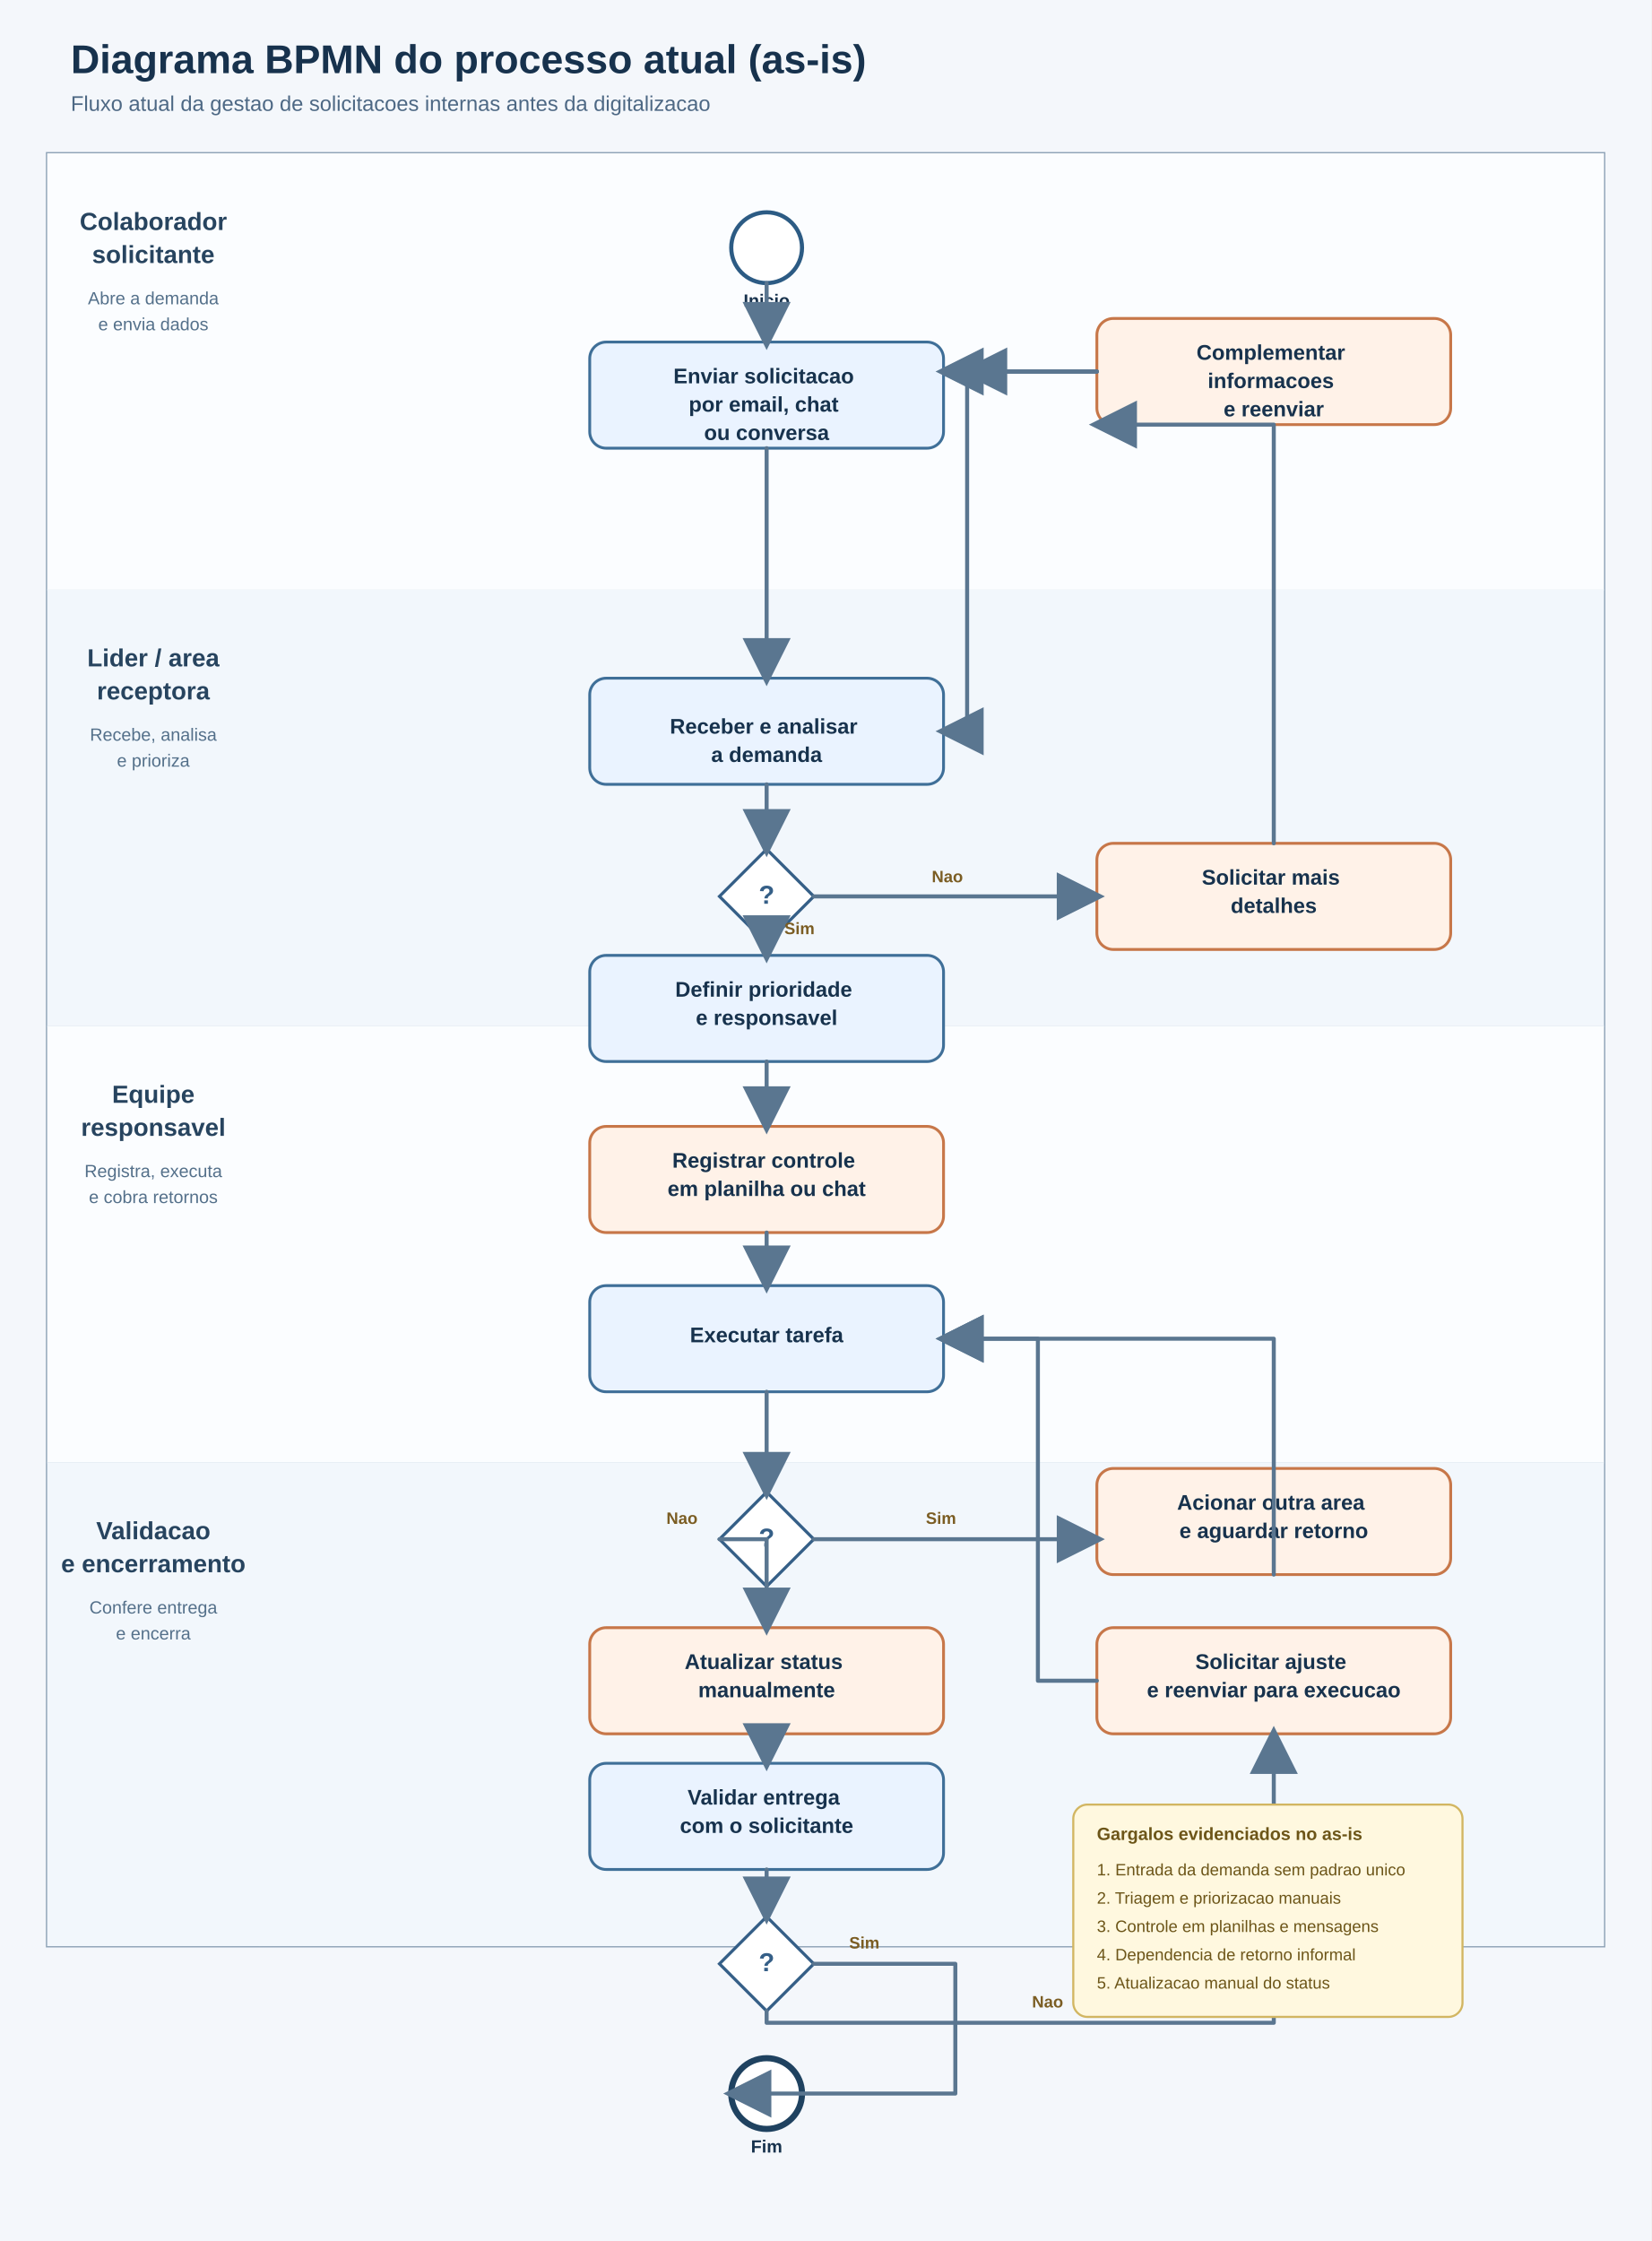
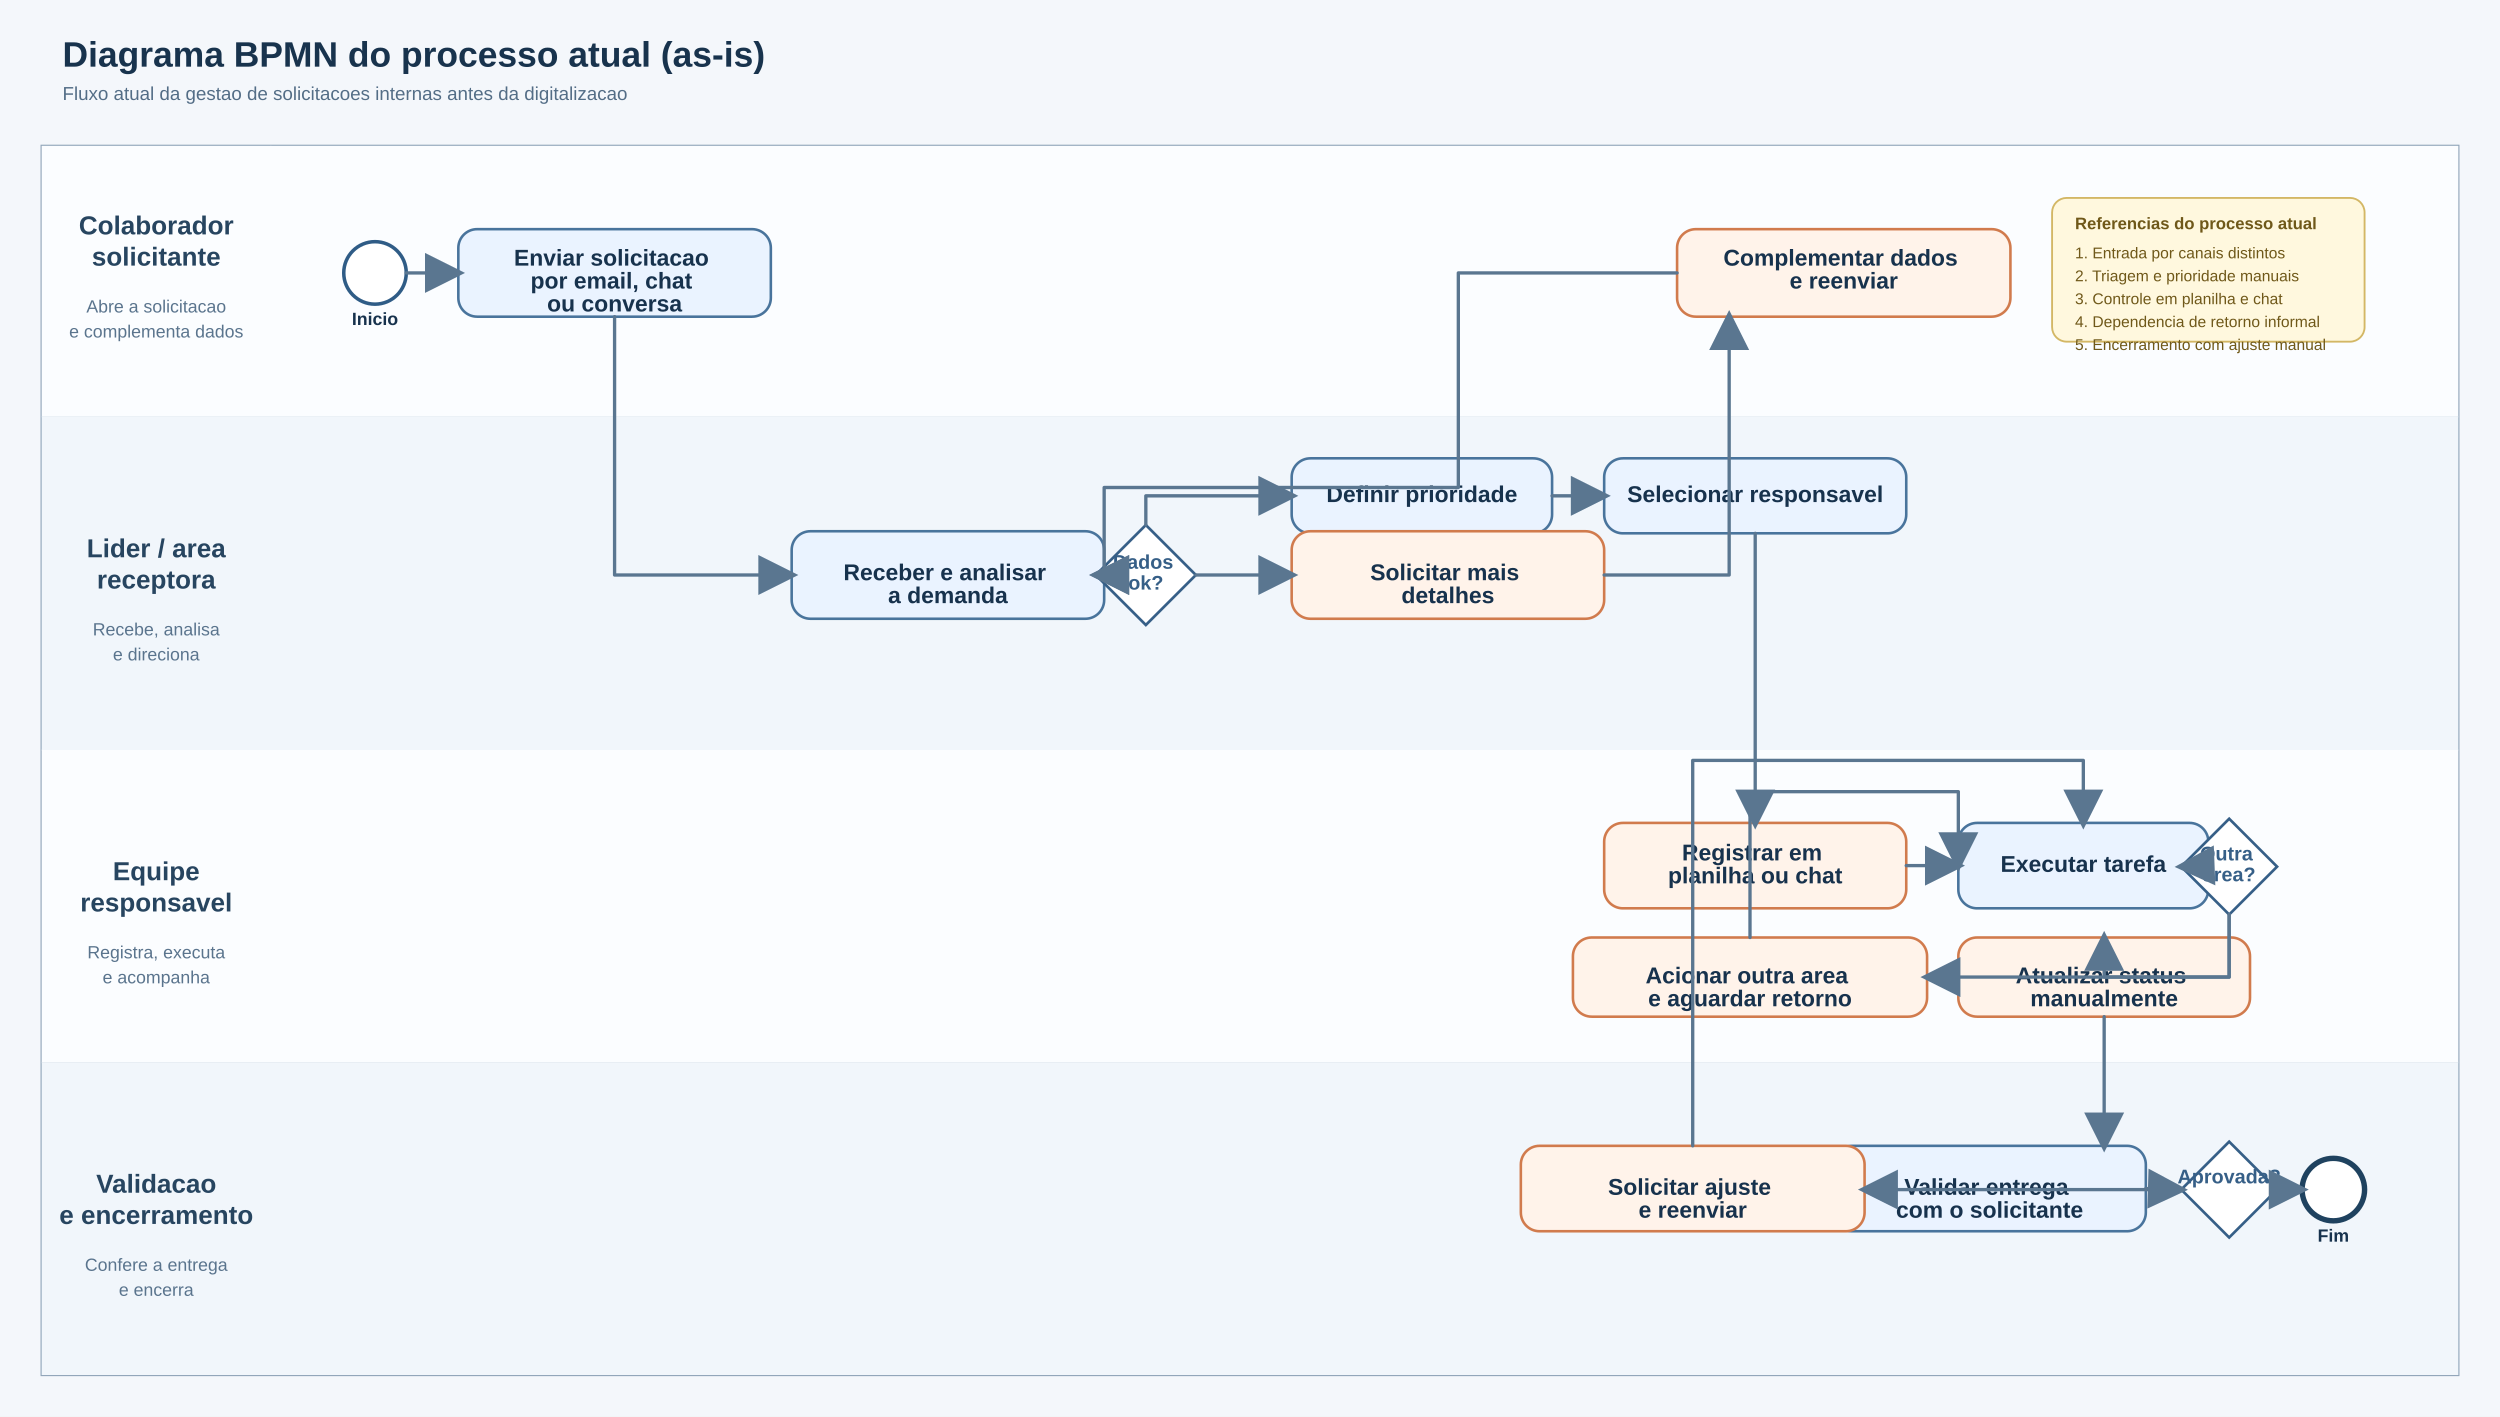
- <svg xmlns="http://www.w3.org/2000/svg" width="1400" height="1900" viewBox="0 0 1400 1900">
+ <svg xmlns="http://www.w3.org/2000/svg" width="2400" height="1360" viewBox="0 0 2400 1360" preserveAspectRatio="xMidYMin meet">
  <defs>
    <style>
      .bg { fill: #f4f7fb; }
-       .title { font: 700 34px 'Segoe UI', Arial, sans-serif; fill: #17324d; }
-       .subtitle { font: 400 18px 'Segoe UI', Arial, sans-serif; fill: #4d6884; }
-       .pool { fill: #ffffff; stroke: #8fa3b7; stroke-width: 2.2; }
+       .title { font: 700 34px 'Segoe UI', Arial, sans-serif; fill: #18334d; }
+       .subtitle { font: 400 18px 'Segoe UI', Arial, sans-serif; fill: #536d86; }
+       .pool { fill: #ffffff; stroke: #92a6ba; stroke-width: 2.2; }
      .lane-a { fill: #fbfdff; }
-       .lane-b { fill: #f2f7fc; }
-       .divider { stroke: #bfccd8; stroke-width: 1.4; }
-       .lane-title { font: 700 21px 'Segoe UI', Arial, sans-serif; fill: #27445f; text-anchor: middle; }
-       .lane-text { font: 400 15px 'Segoe UI', Arial, sans-serif; fill: #54708a; text-anchor: middle; }
-       .task { fill: #eaf3ff; stroke: #3f6f98; stroke-width: 2.4; rx: 14; ry: 14; }
-       .task-risk { fill: #fff2e8; stroke: #c77749; stroke-width: 2.4; rx: 14; ry: 14; }
-       .task-text { font: 600 18px 'Segoe UI', Arial, sans-serif; fill: #17324d; text-anchor: middle; }
-       .event { fill: #ffffff; stroke: #2c5b84; stroke-width: 3.5; }
-       .end-event { fill: #ffffff; stroke: #1f4260; stroke-width: 5.2; }
-       .event-label { font: 600 15px 'Segoe UI', Arial, sans-serif; fill: #17324d; text-anchor: middle; }
-       .gateway { fill: #ffffff; stroke: #355f87; stroke-width: 2.6; }
-       .gateway-mark { font: 700 22px 'Segoe UI', Arial, sans-serif; fill: #355f87; text-anchor: middle; dominant-baseline: middle; }
-       .flow { fill: none; stroke: #5a7690; stroke-width: 3.4; stroke-linecap: round; stroke-linejoin: round; marker-end: url(#arrow); }
-       .flow-label { font: 700 14px 'Segoe UI', Arial, sans-serif; fill: #7b5d23; }
-       .note { fill: #fff8df; stroke: #d2b662; stroke-width: 1.8; rx: 12; ry: 12; }
-       .note-title { font: 700 15px 'Segoe UI', Arial, sans-serif; fill: #6c5518; }
-       .note-text { font: 400 14px 'Segoe UI', Arial, sans-serif; fill: #6c5518; }
+       .lane-b { fill: #f1f6fb; }
+       .divider { stroke: #c3cfdb; stroke-width: 1.4; }
+       .lane-title { font: 700 25px 'Segoe UI', Arial, sans-serif; fill: #274560; text-anchor: middle; }
+       .lane-text { font: 400 17px 'Segoe UI', Arial, sans-serif; fill: #5a748d; text-anchor: middle; }
+       .task { fill: #eaf3ff; stroke: #49749c; stroke-width: 2.5; }
+       .task-risk { fill: #fff3ea; stroke: #d17b4d; stroke-width: 2.5; }
+       .task-text { font: 600 22px 'Segoe UI', Arial, sans-serif; fill: #17324d; text-anchor: middle; }
+       .gateway { fill: #ffffff; stroke: #365f87; stroke-width: 2.6; }
+       .gateway-text { font: 700 19px 'Segoe UI', Arial, sans-serif; fill: #365f87; text-anchor: middle; }
+       .event { fill: #ffffff; stroke: #2f5c86; stroke-width: 3.4; }
+       .end-event { fill: #ffffff; stroke: #1f425f; stroke-width: 5.2; }
+       .event-label { font: 600 17px 'Segoe UI', Arial, sans-serif; fill: #17324d; text-anchor: middle; }
+       .flow { fill: none; stroke: #5a7690; stroke-width: 3.2; stroke-linecap: round; stroke-linejoin: round; marker-end: url(#arrow); }
+       .note { fill: #fff8de; stroke: #d3b765; stroke-width: 1.8; }
+       .note-title { font: 700 16px 'Segoe UI', Arial, sans-serif; fill: #6f5819; }
+       .note-text { font: 400 15px 'Segoe UI', Arial, sans-serif; fill: #6f5819; }
    </style>
    <marker id="arrow" markerWidth="12" markerHeight="12" refX="10" refY="6" orient="auto" markerUnits="strokeWidth">
      <path d="M0,0 L12,6 L0,12 z" fill="#5a7690" />
    </marker>
  </defs>
-   <rect class="bg" x="0" y="0" width="1400" height="1900" />
-   <text class="title" x="60" y="62">Diagrama BPMN do processo atual (as-is)</text>
-   <text class="subtitle" x="60" y="94">Fluxo atual da gestao de solicitacoes internas antes da digitalizacao</text>
-   <rect class="pool" x="40" y="130" width="1320" height="1520" />
-   <line class="divider" x1="220" y1="130" x2="220" y2="1650" />
-   <line class="divider" x1="40" y1="500" x2="1360" y2="500" />
-   <line class="divider" x1="40" y1="870" x2="1360" y2="870" />
-   <line class="divider" x1="40" y1="1240" x2="1360" y2="1240" />
-   <rect class="lane-a" x="40" y="130" width="1320" height="370" />
-   <rect class="lane-b" x="40" y="500" width="1320" height="370" />
-   <rect class="lane-a" x="40" y="870" width="1320" height="370" />
-   <rect class="lane-b" x="40" y="1240" width="1320" height="410" />
-   <text class="lane-title" x="130" y="195">Colaborador</text>
-   <text class="lane-title" x="130" y="223">solicitante</text>
-   <text class="lane-text" x="130" y="258">Abre a demanda</text>
-   <text class="lane-text" x="130" y="280">e envia dados</text>
-   <text class="lane-title" x="130" y="565">Lider / area</text>
-   <text class="lane-title" x="130" y="593">receptora</text>
-   <text class="lane-text" x="130" y="628">Recebe, analisa</text>
-   <text class="lane-text" x="130" y="650">e prioriza</text>
-   <text class="lane-title" x="130" y="935">Equipe</text>
-   <text class="lane-title" x="130" y="963">responsavel</text>
-   <text class="lane-text" x="130" y="998">Registra, executa</text>
-   <text class="lane-text" x="130" y="1020">e cobra retornos</text>
-   <text class="lane-title" x="130" y="1305">Validacao</text>
-   <text class="lane-title" x="130" y="1333">e encerramento</text>
-   <text class="lane-text" x="130" y="1368">Confere entrega</text>
-   <text class="lane-text" x="130" y="1390">e encerra</text>
-   <circle class="event" cx="650" cy="210" r="30" />
-   <text class="event-label" x="650" y="260">Inicio</text>
-   <rect class="task" x="500" y="290" width="300" height="90" />
-   <text class="task-text" x="650" y="325">
-     <tspan x="650" dy="0">Enviar solicitacao</tspan>
-     <tspan x="650" dy="24">por email, chat</tspan>
-     <tspan x="650" dy="24">ou conversa</tspan>
+   <rect class="bg" x="0" y="0" width="2400" height="1360" />
+   <text class="title" x="60" y="64">Diagrama BPMN do processo atual (as-is)</text>
+   <text class="subtitle" x="60" y="96">Fluxo atual da gestao de solicitacoes internas antes da digitalizacao</text>
+   <rect class="pool" x="40" y="140" width="2320" height="1180" />
+   <line class="divider" x1="260" y1="140" x2="260" y2="1320" />
+   <line class="divider" x1="40" y1="400" x2="2360" y2="400" />
+   <line class="divider" x1="40" y1="720" x2="2360" y2="720" />
+   <line class="divider" x1="40" y1="1020" x2="2360" y2="1020" />
+   <rect class="lane-a" x="40" y="140" width="2320" height="260" />
+   <rect class="lane-b" x="40" y="400" width="2320" height="320" />
+   <rect class="lane-a" x="40" y="720" width="2320" height="300" />
+   <rect class="lane-b" x="40" y="1020" width="2320" height="300" />
+   <text class="lane-title" x="150" y="225">Colaborador</text>
+   <text class="lane-title" x="150" y="255">solicitante</text>
+   <text class="lane-text" x="150" y="300">Abre a solicitacao</text>
+   <text class="lane-text" x="150" y="324">e complementa dados</text>
+   <text class="lane-title" x="150" y="535">Lider / area</text>
+   <text class="lane-title" x="150" y="565">receptora</text>
+   <text class="lane-text" x="150" y="610">Recebe, analisa</text>
+   <text class="lane-text" x="150" y="634">e direciona</text>
+   <text class="lane-title" x="150" y="845">Equipe</text>
+   <text class="lane-title" x="150" y="875">responsavel</text>
+   <text class="lane-text" x="150" y="920">Registra, executa</text>
+   <text class="lane-text" x="150" y="944">e acompanha</text>
+   <text class="lane-title" x="150" y="1145">Validacao</text>
+   <text class="lane-title" x="150" y="1175">e encerramento</text>
+   <text class="lane-text" x="150" y="1220">Confere a entrega</text>
+   <text class="lane-text" x="150" y="1244">e encerra</text>
+   <circle class="event" cx="360" cy="262" r="30" />
+   <text class="event-label" x="360" y="312">Inicio</text>
+   <rect class="task" x="440" y="220" width="300" height="84" rx="18" ry="18" />
+   <text class="task-text" x="590" y="255">
+     <tspan x="590" dy="0">Enviar solicitacao</tspan>
+     <tspan x="590" dy="22">por email, chat</tspan>
+     <tspan x="590" dy="22">ou conversa</tspan>
  </text>
-   <rect class="task-risk" x="930" y="270" width="300" height="90" />
-   <text class="task-text" x="1080" y="305">
-     <tspan x="1080" dy="0">Complementar</tspan>
-     <tspan x="1080" dy="24">informacoes</tspan>
-     <tspan x="1080" dy="24">e reenviar</tspan>
+   <rect class="task" x="760" y="510" width="300" height="84" rx="18" ry="18" />
+   <text class="task-text" x="910" y="557">
+     <tspan x="910" dy="0">Receber e analisar</tspan>
+     <tspan x="910" dy="22">a demanda</tspan>
  </text>
-   <rect class="task" x="500" y="575" width="300" height="90" />
-   <text class="task-text" x="650" y="622">
-     <tspan x="650" dy="0">Receber e analisar</tspan>
-     <tspan x="650" dy="24">a demanda</tspan>
+   <polygon class="gateway" points="1100,504 1148,552 1100,600 1052,552" />
+   <text class="gateway-text" x="1100" y="546">
+     <tspan x="1100" dy="0">Dados</tspan>
+     <tspan x="1100" dy="20">ok?</tspan>
  </text>
-   <polygon class="gateway" points="650,720 690,760 650,800 610,760" />
-   <text class="gateway-mark" x="650" y="760">?</text>
-   <rect class="task-risk" x="930" y="715" width="300" height="90" />
-   <text class="task-text" x="1080" y="750">
-     <tspan x="1080" dy="0">Solicitar mais</tspan>
-     <tspan x="1080" dy="24">detalhes</tspan>
+   <rect class="task" x="1240" y="440" width="250" height="72" rx="18" ry="18" />
+   <text class="task-text" x="1365" y="482">
+     <tspan x="1365" dy="0">Definir prioridade</tspan>
  </text>
-   <rect class="task" x="500" y="810" width="300" height="90" />
-   <text class="task-text" x="650" y="845">
-     <tspan x="650" dy="0">Definir prioridade</tspan>
-     <tspan x="650" dy="24">e responsavel</tspan>
+   <rect class="task" x="1540" y="440" width="290" height="72" rx="18" ry="18" />
+   <text class="task-text" x="1685" y="482">
+     <tspan x="1685" dy="0">Selecionar responsavel</tspan>
  </text>
-   <rect class="task-risk" x="500" y="955" width="300" height="90" />
-   <text class="task-text" x="650" y="990">
-     <tspan x="650" dy="0">Registrar controle</tspan>
-     <tspan x="650" dy="24">em planilha ou chat</tspan>
+   <rect class="task-risk" x="1240" y="510" width="300" height="84" rx="18" ry="18" />
+   <text class="task-text" x="1390" y="557">
+     <tspan x="1390" dy="0">Solicitar mais</tspan>
+     <tspan x="1390" dy="22">detalhes</tspan>
  </text>
-   <rect class="task" x="500" y="1090" width="300" height="90" />
-   <text class="task-text" x="650" y="1138">
-     <tspan x="650" dy="0">Executar tarefa</tspan>
+   <rect class="task-risk" x="1610" y="220" width="320" height="84" rx="18" ry="18" />
+   <text class="task-text" x="1770" y="255">
+     <tspan x="1770" dy="0">Complementar dados</tspan>
+     <tspan x="1770" dy="22">e reenviar</tspan>
  </text>
-   <polygon class="gateway" points="650,1265 690,1305 650,1345 610,1305" />
-   <text class="gateway-mark" x="650" y="1305">?</text>
-   <rect class="task-risk" x="930" y="1245" width="300" height="90" />
-   <text class="task-text" x="1080" y="1280">
-     <tspan x="1080" dy="0">Acionar outra area</tspan>
-     <tspan x="1080" dy="24">e aguardar retorno</tspan>
+   <rect class="task-risk" x="1540" y="790" width="290" height="82" rx="18" ry="18" />
+   <text class="task-text" x="1685" y="826">
+     <tspan x="1685" dy="0">Registrar em</tspan>
+     <tspan x="1685" dy="22">planilha ou chat</tspan>
  </text>
-   <rect class="task-risk" x="930" y="1380" width="300" height="90" />
-   <text class="task-text" x="1080" y="1415">
-     <tspan x="1080" dy="0">Solicitar ajuste</tspan>
-     <tspan x="1080" dy="24">e reenviar para execucao</tspan>
+   <rect class="task" x="1880" y="790" width="240" height="82" rx="18" ry="18" />
+   <text class="task-text" x="2000" y="837">
+     <tspan x="2000" dy="0">Executar tarefa</tspan>
  </text>
-   <rect class="task-risk" x="500" y="1380" width="300" height="90" />
-   <text class="task-text" x="650" y="1415">
-     <tspan x="650" dy="0">Atualizar status</tspan>
-     <tspan x="650" dy="24">manualmente</tspan>
+   <polygon class="gateway" points="2140,786 2186,832 2140,878 2094,832" />
+   <text class="gateway-text" x="2140" y="826">
+     <tspan x="2140" dy="0">Outra</tspan>
+     <tspan x="2140" dy="20">area?</tspan>
  </text>
-   <rect class="task" x="500" y="1495" width="300" height="90" />
-   <text class="task-text" x="650" y="1530">
-     <tspan x="650" dy="0">Validar entrega</tspan>
-     <tspan x="650" dy="24">com o solicitante</tspan>
+   <rect class="task-risk" x="1510" y="900" width="340" height="76" rx="18" ry="18" />
+   <text class="task-text" x="1680" y="944">
+     <tspan x="1680" dy="0">Acionar outra area</tspan>
+     <tspan x="1680" dy="22">e aguardar retorno</tspan>
  </text>
-   <polygon class="gateway" points="650,1625 690,1665 650,1705 610,1665" />
-   <text class="gateway-mark" x="650" y="1665">?</text>
-   <circle class="end-event" cx="650" cy="1775" r="30" />
-   <text class="event-label" x="650" y="1825">Fim</text>
-   <polyline class="flow" points="650,240 650,290" />
-   <polyline class="flow" points="650,380 650,575" />
-   <polyline class="flow" points="650,665 650,720" />
-   <polyline class="flow" points="650,800 650,810" />
-   <text class="flow-label" x="665" y="792">Sim</text>
-   <polyline class="flow" points="690,760 760,760 760,760 930,760" />
-   <text class="flow-label" x="790" y="748">Nao</text>
-   <polyline class="flow" points="1080,715 1080,360 930,360" />
-   <polyline class="flow" points="930,315 800,315" />
-   <polyline class="flow" points="930,315 820,315" />
-   <polyline class="flow" points="930,315 820,315 820,620 800,620" />
-   <polyline class="flow" points="650,900 650,955" />
-   <polyline class="flow" points="650,1045 650,1090" />
-   <polyline class="flow" points="650,1180 650,1265" />
-   <polyline class="flow" points="690,1305 930,1305" />
-   <text class="flow-label" x="785" y="1292">Sim</text>
-   <polyline class="flow" points="1080,1335 1080,1135 800,1135" />
-   <polyline class="flow" points="610,1305 650,1305 650,1380" />
-   <text class="flow-label" x="565" y="1292">Nao</text>
-   <polyline class="flow" points="650,1470 650,1495" />
-   <polyline class="flow" points="650,1585 650,1625" />
-   <polyline class="flow" points="690,1665 810,1665 810,1775 620,1775" />
-   <text class="flow-label" x="720" y="1652">Sim</text>
-   <polyline class="flow" points="650,1705 650,1715 1080,1715 1080,1470" />
-   <text class="flow-label" x="875" y="1702">Nao</text>
-   <polyline class="flow" points="930,1425 880,1425 880,1135 800,1135" />
-   <rect class="note" x="910" y="1530" width="330" height="180" />
-   <text class="note-title" x="930" y="1560">Gargalos evidenciados no as-is</text>
-   <text class="note-text" x="930" y="1590">
-     <tspan x="930" dy="0">1. Entrada da demanda sem padrao unico</tspan>
-     <tspan x="930" dy="24">2. Triagem e priorizacao manuais</tspan>
-     <tspan x="930" dy="24">3. Controle em planilhas e mensagens</tspan>
-     <tspan x="930" dy="24">4. Dependencia de retorno informal</tspan>
-     <tspan x="930" dy="24">5. Atualizacao manual do status</tspan>
+   <rect class="task-risk" x="1880" y="900" width="280" height="76" rx="18" ry="18" />
+   <text class="task-text" x="2020" y="944">
+     <tspan x="2020" dy="0">Atualizar status</tspan>
+     <tspan x="2020" dy="22">manualmente</tspan>
+   </text>
+   <rect class="task" x="1760" y="1100" width="300" height="82" rx="18" ry="18" />
+   <text class="task-text" x="1910" y="1147">
+     <tspan x="1910" dy="0">Validar entrega</tspan>
+     <tspan x="1910" dy="22">com o solicitante</tspan>
+   </text>
+   <polygon class="gateway" points="2140,1096 2186,1142 2140,1188 2094,1142" />
+   <text class="gateway-text" x="2140" y="1136">
+     <tspan x="2140" dy="0">Aprovada?</tspan>
+   </text>
+   <rect class="task-risk" x="1460" y="1100" width="330" height="82" rx="18" ry="18" />
+   <text class="task-text" x="1625" y="1147">
+     <tspan x="1625" dy="0">Solicitar ajuste</tspan>
+     <tspan x="1625" dy="22">e reenviar</tspan>
+   </text>
+   <circle class="end-event" cx="2240" cy="1142" r="30" />
+   <text class="event-label" x="2240" y="1192">Fim</text>
+   <polyline class="flow" points="390,262 440,262" />
+   <polyline class="flow" points="590,304 590,552 760,552" />
+   <polyline class="flow" points="1060,552 1052,552" />
+   <polyline class="flow" points="1100,504 1100,476 1240,476" />
+   <polyline class="flow" points="1148,552 1240,552" />
+   <polyline class="flow" points="1490,476 1540,476" />
+   <polyline class="flow" points="1685,512 1685,790" />
+   <polyline class="flow" points="1540,552 1660,552 1660,304" />
+   <polyline class="flow" points="1610,262 1400,262 1400,468 1060,468 1060,552 1052,552" />
+   <polyline class="flow" points="1830,831 1880,831" />
+   <polyline class="flow" points="2120,831 2094,832" />
+   <polyline class="flow" points="2140,878 2140,938 1850,938" />
+   <polyline class="flow" points="1680,900 1680,760 1880,760 1880,831" />
+   <polyline class="flow" points="2140,878 2140,938 2020,938 2020,900" />
+   <polyline class="flow" points="2020,976 2020,1100" />
+   <polyline class="flow" points="2060,1141 2094,1142" />
+   <polyline class="flow" points="2186,1142 2210,1142" />
+   <polyline class="flow" points="2094,1142 1790,1142" />
+   <polyline class="flow" points="1625,1100 1625,730 2000,730 2000,790" />
+   <rect class="note" x="1970" y="190" width="300" height="138" rx="14" ry="14" />
+   <text class="note-title" x="1992" y="220">Referencias do processo atual</text>
+   <text class="note-text" x="1992" y="248">
+     <tspan x="1992" dy="0">1. Entrada por canais distintos</tspan>
+     <tspan x="1992" dy="22">2. Triagem e prioridade manuais</tspan>
+     <tspan x="1992" dy="22">3. Controle em planilha e chat</tspan>
+     <tspan x="1992" dy="22">4. Dependencia de retorno informal</tspan>
+     <tspan x="1992" dy="22">5. Encerramento com ajuste manual</tspan>
  </text>
</svg>
